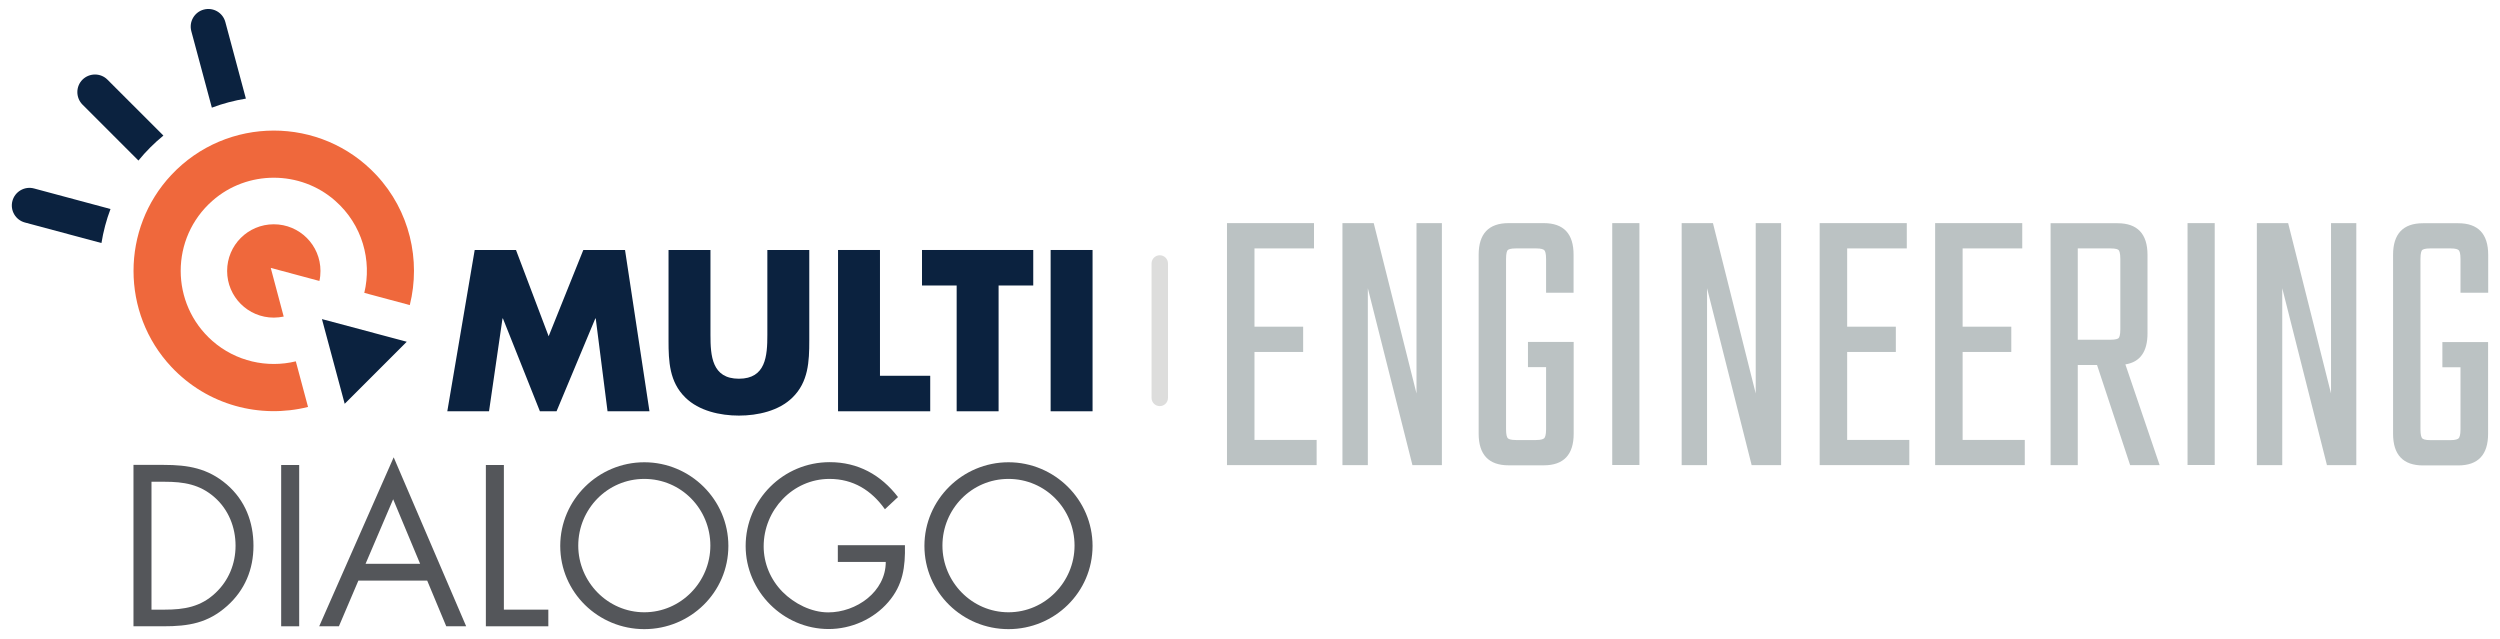
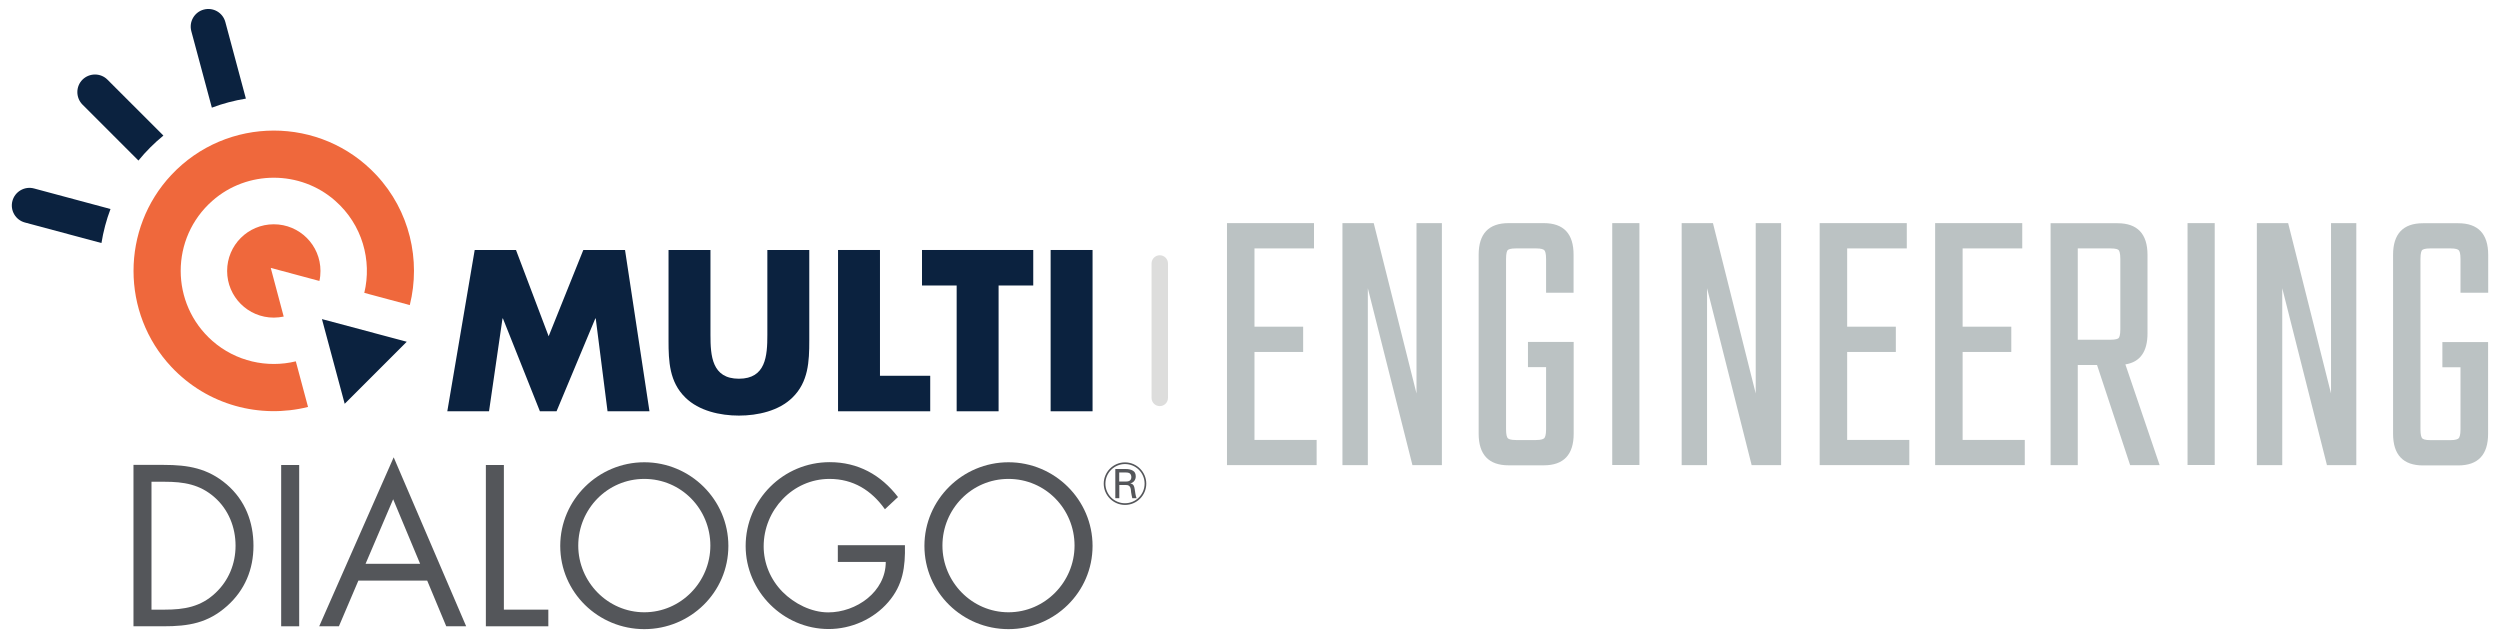
<svg xmlns="http://www.w3.org/2000/svg" version="1.1" id="Livello_1" x="0px" y="0px" viewBox="0 0 2373.1 605.7" style="enable-background:new 0 0 2373.1 605.7;" xml:space="preserve">
  <style type="text/css">
	.st0{fill-rule:evenodd;clip-rule:evenodd;fill:#54565A;}
- 	.st1{fill:#EF683C;}
- 	.st2{fill-rule:evenodd;clip-rule:evenodd;fill:#0B223F;}
- 	.st3{fill:#0B223F;}
- 	.st4{fill:#DDDDDC;}
- 	.st5{fill:#BBC2C3;}
- 	.st6{display:none;}
- 	.st7{display:inline;fill:#EF683C;}
- 	.st8{display:inline;fill-rule:evenodd;clip-rule:evenodd;fill:#0B223F;}
- 	.st9{display:inline;}
+ 	.st1{fill:#54565A;}
+ 	.st2{fill:#EF683C;}
+ 	.st3{fill-rule:evenodd;clip-rule:evenodd;fill:#0B223F;}
+ 	.st4{fill:#0B223F;}
+ 	.st5{fill:#DDDDDC;}
+ 	.st6{fill:#BBC2C3;}
+ 	.st7{display:none;}
+ 	.st8{display:inline;fill:#EF683C;}
+ 	.st9{display:inline;fill-rule:evenodd;clip-rule:evenodd;fill:#0B223F;}
+ 	.st10{display:inline;}
</style>
  <g>
    <path class="st0" d="M126.7,594.5h28.4c24,0,42.2-3,60.5-19.3c16.8-15,25-34.7,25-57.1c0-22.7-7.9-43.2-25.4-58.3   c-18.1-15.4-36.7-18.5-59.7-18.5h-28.8V594.5z M143.8,578.7V457.3h12.4c18.1,0,33.5,2.4,47.5,14.8c13.2,11.6,19.9,28.4,19.9,45.9   c0,17.1-6.5,33.1-19.1,44.9c-14,13.2-29.6,15.8-48.3,15.8H143.8z" />
    <rect x="266.9" y="441.4" class="st0" width="17.1" height="153.1" />
-     <path class="st0" d="M405.5,551.1l18.1,43.4h18.9l-68.8-160.4L303,594.5h18.7l18.5-43.4H405.5z M398.8,535.2H347l26.2-61.3   L398.8,535.2z" />
+     <path class="st0" d="M405.5,551.1l18.1,43.4h18.9l-68.8-160.4l-70.7,160.4h18.7l18.5-43.4H405.5z M398.8,535.2H347l26.2-61.3   L398.8,535.2z" />
    <polygon class="st0" points="478.3,441.4 461.2,441.4 461.2,594.5 520.5,594.5 520.5,578.7 478.3,578.7  " />
-     <path class="st0" d="M611.6,438.8c-43.7,0-79.8,35.5-79.8,79.4c0,44.1,36.1,79,79.8,79s79.8-34.9,79.8-79   C691.4,474.3,655.3,438.8,611.6,438.8 M611.6,454.6c35.1,0,62.7,28.6,62.7,63.3c0,34.5-28,63.3-62.7,63.3s-62.7-28.8-62.7-63.3   C548.9,483.3,576.5,454.6,611.6,454.6" />
-     <path class="st0" d="M795.3,517.6v15.8h45.5c0,28.4-28,47.9-54.6,47.9c-16,0-32.3-8.3-43.4-19.5c-11.4-11.6-17.9-27-17.9-43.2   c0-34.5,27.6-64,62.5-64c22.5,0,39.8,10.8,52.6,28.8l12.4-11.6c-16.2-21.1-38-33.1-64.8-33.1c-44.1,0-79.8,35.7-79.8,79.6   c0,43,35.7,78.8,78.8,78.8c21.3,0,42.6-9.3,56.6-25.6c14-16.2,16.2-33.3,15.8-54h-63.7V517.6z" />
-     <path class="st0" d="M957.3,438.8c-43.7,0-79.8,35.5-79.8,79.4c0,44.1,36.1,79,79.8,79c43.6,0,79.8-34.9,79.8-79   C1037.1,474.3,1001,438.8,957.3,438.8 M957.3,454.6c35.1,0,62.7,28.6,62.7,63.3c0,34.5-28,63.3-62.7,63.3s-62.7-28.8-62.7-63.3   C894.6,483.3,922.2,454.6,957.3,454.6" />
-     <path class="st1" d="M257,254.3l46.2,12.4c0.7-3.1,1-6.2,1-9.5c0-24.5-19.8-44.3-44.3-44.3s-44.3,19.8-44.3,44.3   s19.8,44.3,44.3,44.3c3.2,0,6.4-0.4,9.4-1L257,254.3z" />
-     <path class="st1" d="M280.8,343c-27.2,6.6-57,0.1-79.2-19.4c-40.1-35.3-40.1-97.7,0-133c33.1-29.2,83.5-29.2,116.6,0   c25.8,22.7,35,56.7,27.6,87.4l43.2,11.6c10.6-42.6,0-89.5-31.8-123.5c-52.6-56.2-141.9-56.2-194.6,0c-47.8,51-47.8,131.1,0,182.1   c34.4,36.7,84.5,49.4,129.8,38.1L280.8,343z" />
-     <polygon class="st2" points="305.6,302.9 386.1,324.4 327.2,383.3  " />
-     <path class="st3" d="M155.1,128.7L102,75.6c-6.5-6.5-17.1-6.5-23.7,0l0,0c-6.5,6.5-6.5,17.1,0,23.7l53.1,53.1   c3.5-4.3,7.2-8.4,11.2-12.4C146.7,135.9,150.8,132.2,155.1,128.7z" />
-     <path class="st3" d="M11.8,190.7L11.8,190.7c-2.4,8.9,2.9,18.1,11.8,20.5l72.7,19.5c1.8-11,4.6-21.8,8.6-32.3l-72.6-19.5   C23.4,176.5,14.2,181.8,11.8,190.7z" />
-     <path class="st3" d="M193.4,9.1L193.4,9.1c-8.9,2.4-14.2,11.6-11.8,20.5l19.5,72.6c10.5-4,21.4-6.8,32.3-8.6l-19.5-72.7   C211.5,12,202.4,6.7,193.4,9.1z" />
-     <path class="st2" d="M728.4,237.3v80.6c0,19.9-1.4,41.6-27,41.6s-27-21.7-27-41.6v-80.6h-39.8v86.1c0,19.7,0.8,39.2,16,54   c12.8,12.6,32.9,17.1,50.8,17.1c17.9,0,38-4.5,50.8-17.1c15.2-14.8,16-34.3,16-54v-86.1L728.4,237.3L728.4,237.3z" />
-     <polygon class="st2" points="835.3,237.3 795.5,237.3 795.5,390.4 883,390.4 883,356.7 835.3,356.7  " />
-     <polygon class="st2" points="947.9,271 980.8,271 980.8,237.3 875.2,237.3 875.2,271 908.1,271 908.1,390.4 947.9,390.4  " />
-     <rect x="997.3" y="237.3" class="st2" width="39.8" height="153.1" />
-     <polygon class="st2" points="424.6,390.4 464.2,390.4 477,302.3 477.4,302.3 512.5,390.4 528.3,390.4 565.1,302.3 565.5,302.3    576.7,390.4 616.5,390.4 593.3,237.3 553.7,237.3 520.8,319.2 489.8,237.3 450.6,237.3  " />
+     <path class="st0" d="M611.6,438.8c-43.7,0-79.8,35.5-79.8,79.4c0,44.1,36.1,79,79.8,79c43.7,0,79.8-34.9,79.8-79   C691.4,474.3,655.3,438.8,611.6,438.8 M611.6,454.6c35.1,0,62.7,28.6,62.7,63.3c0,34.5-28,63.3-62.7,63.3   c-34.7,0-62.7-28.8-62.7-63.3C548.9,483.3,576.5,454.6,611.6,454.6" />
+     <path class="st0" d="M795.3,517.6v15.8h45.5c0,28.4-28,47.9-54.6,47.9c-16,0-32.3-8.3-43.4-19.5c-11.4-11.6-17.9-27-17.9-43.2   c0-34.5,27.6-64,62.5-64c22.5,0,39.8,10.8,52.6,28.8l12.4-11.6c-16.2-21.1-38-33.1-64.8-33.1c-44.1,0-79.8,35.7-79.8,79.6   c0,43,35.7,78.8,78.8,78.8c21.3,0,42.6-9.3,56.6-25.6c14-16.2,16.2-33.3,15.8-54H795.3z" />
+     <path class="st0" d="M957.3,438.8c-43.7,0-79.8,35.5-79.8,79.4c0,44.1,36.1,79,79.8,79c43.6,0,79.8-34.9,79.8-79   C1037.1,474.3,1001,438.8,957.3,438.8 M957.3,454.6c35.1,0,62.7,28.6,62.7,63.3c0,34.5-28,63.3-62.7,63.3   c-34.7,0-62.7-28.8-62.7-63.3C894.6,483.3,922.2,454.6,957.3,454.6" />
+     <path class="st0" d="M1062.5,460.4v12.5h-3.8v-27.7h9.9c2.7,0,5,0.5,6.8,1.6c1.8,1,2.7,2.8,2.7,5.4c0,1.7-0.5,3.1-1.4,4.3   c-0.9,1.2-2.2,2-3.8,2.3c1.5,0.4,2.6,1,3.1,1.9c0.5,0.8,0.9,2,1.1,3.6c0.2,1.6,0.5,3.1,0.7,4.6c0.2,1.4,0.6,2.8,1.1,4h-4.1   c-0.2-0.8-0.4-1.8-0.6-2.8c-0.2-1-0.4-2-0.5-2.8c-0.1-0.8-0.2-1.9-0.3-3c-0.2-1.2-0.6-2-1.1-2.6c-0.5-0.6-1.1-0.9-1.7-1.1   c-0.6-0.2-1.4-0.2-2.5-0.2H1062.5z M1062.4,457.1h6.3c1.9,0,3.3-0.4,4.1-1.2c0.8-0.8,1.1-1.8,1.1-3.1s-0.4-2.3-1.1-3.1   c-0.7-0.8-2.1-1.2-4.1-1.2h-6.3V457.1z" />
+     <path class="st1" d="M1067.9,479.3c-11.1,0-20.2-9.1-20.2-20.2c0-11.1,9.1-20.2,20.2-20.2c11.1,0,20.2,9.1,20.2,20.2   C1088.1,470.2,1079.1,479.3,1067.9,479.3z M1067.9,440.5c-10.2,0-18.6,8.3-18.6,18.6c0,10.2,8.3,18.6,18.6,18.6   c10.2,0,18.6-8.3,18.6-18.6C1086.5,448.8,1078.2,440.5,1067.9,440.5z" />
+     <path class="st2" d="M257,254.3l46.2,12.4c0.7-3.1,1-6.2,1-9.5c0-24.5-19.8-44.3-44.3-44.3s-44.3,19.8-44.3,44.3   s19.8,44.3,44.3,44.3c3.2,0,6.4-0.4,9.4-1L257,254.3z" />
+     <path class="st2" d="M280.8,343c-27.2,6.6-57,0.1-79.2-19.4c-40.1-35.3-40.1-97.7,0-133c33.1-29.2,83.5-29.2,116.6,0   c25.8,22.7,35,56.7,27.6,87.4l43.2,11.6c10.6-42.6,0-89.5-31.8-123.5c-52.6-56.2-141.9-56.2-194.6,0c-47.8,51-47.8,131.1,0,182.1   c34.4,36.7,84.5,49.4,129.8,38.1L280.8,343z" />
+     <polygon class="st3" points="305.6,302.9 386.1,324.4 327.2,383.3  " />
+     <path class="st4" d="M155.1,128.7l-53.1-53.1c-6.5-6.5-17.1-6.5-23.7,0l0,0c-6.5,6.5-6.5,17.1,0,23.7l53.1,53.1   c3.5-4.3,7.2-8.4,11.2-12.4C146.7,135.9,150.8,132.2,155.1,128.7z" />
+     <path class="st4" d="M11.8,190.7L11.8,190.7c-2.4,8.9,2.9,18.1,11.8,20.5l72.7,19.5c1.8-11,4.6-21.8,8.6-32.3l-72.6-19.5   C23.4,176.5,14.2,181.8,11.8,190.7z" />
+     <path class="st4" d="M193.4,9.1L193.4,9.1c-8.9,2.4-14.2,11.6-11.8,20.5l19.5,72.6c10.5-4,21.4-6.8,32.3-8.6l-19.5-72.7   C211.5,12,202.4,6.7,193.4,9.1z" />
+     <path class="st3" d="M728.4,237.3v80.6c0,19.9-1.4,41.6-27,41.6c-25.6,0-27-21.7-27-41.6v-80.6h-39.8v86.1c0,19.7,0.8,39.2,16,54   c12.8,12.6,32.9,17.1,50.8,17.1c17.9,0,38-4.5,50.8-17.1c15.2-14.8,16-34.3,16-54v-86.1H728.4z" />
+     <polygon class="st3" points="835.3,237.3 795.5,237.3 795.5,390.4 883,390.4 883,356.7 835.3,356.7  " />
+     <polygon class="st3" points="947.9,271 980.8,271 980.8,237.3 875.2,237.3 875.2,271 908.1,271 908.1,390.4 947.9,390.4  " />
+     <rect x="997.3" y="237.3" class="st3" width="39.8" height="153.1" />
+     <polygon class="st3" points="424.6,390.4 464.2,390.4 477,302.3 477.4,302.3 512.5,390.4 528.3,390.4 565.1,302.3 565.5,302.3    576.7,390.4 616.5,390.4 593.3,237.3 553.7,237.3 520.8,319.2 489.8,237.3 450.6,237.3  " />
    <g>
-       <path class="st4" d="M1100.9,385.5c-4.3,0-7.8-3.5-7.8-7.8V250.1c0-4.3,3.5-7.8,7.8-7.8s7.8,3.5,7.8,7.8v127.6    C1108.7,382,1105.2,385.5,1100.9,385.5z" />
+       <path class="st5" d="M1100.9,385.5c-4.3,0-7.8-3.5-7.8-7.8V250.1c0-4.3,3.5-7.8,7.8-7.8c4.3,0,7.8,3.5,7.8,7.8v127.6    C1108.7,382,1105.2,385.5,1100.9,385.5z" />
    </g>
    <g>
-       <polygon class="st5" points="1190.8,334.1 1237,334.1 1237,310.1 1190.8,310.1 1190.8,235.8 1247.3,235.8 1247.3,211.8     1164.7,211.8 1164.7,441.5 1249.8,441.5 1249.8,417.6 1190.8,417.6   " />
-       <polygon class="st5" points="1344.6,373.5 1304,211.8 1274.3,211.8 1274.3,441.5 1298.4,441.5 1298.4,273.6 1340.5,440.6     1340.7,441.5 1368.7,441.5 1368.7,211.8 1344.6,211.8   " />
-       <path class="st5" d="M1465.4,211.8H1432c-18.9,0-28.4,10.1-28.4,30v169.9c0,19.9,9.6,30,28.4,30h33.4c18.9,0,28.4-10.1,28.4-30    v-87.1h-43.4v23.9h17.2v59.1c0,5.4-1,7.5-1.7,8.3c-0.8,0.8-2.8,1.8-7.8,1.8h-19c-5.3,0-7.2-1-7.9-1.8c-0.7-0.8-1.6-3-1.6-8.4    V245.9c0-6,1-7.9,1.6-8.5s2.4-1.6,7.9-1.6h19c5,0,7,0.9,7.8,1.7s1.7,2.8,1.7,8.5v31.9h26.1V242    C1493.8,221.9,1484.3,211.8,1465.4,211.8z" />
-       <rect x="1530.4" y="211.8" class="st5" width="25.8" height="229.6" />
-       <polygon class="st5" points="1666.6,373.5 1626,211.8 1596.3,211.8 1596.3,441.5 1620.4,441.5 1620.4,273.6 1662.5,440.6     1662.7,441.5 1690.7,441.5 1690.7,211.8 1666.6,211.8   " />
-       <polygon class="st5" points="1753.4,334.1 1799.6,334.1 1799.6,310.1 1753.4,310.1 1753.4,235.8 1810,235.8 1810,211.8     1727.3,211.8 1727.3,441.5 1812.4,441.5 1812.4,417.6 1753.4,417.6   " />
-       <polygon class="st5" points="1863,334.1 1909.2,334.1 1909.2,310.1 1863,310.1 1863,235.8 1919.6,235.8 1919.6,211.8     1836.9,211.8 1836.9,441.5 1922,441.5 1922,417.6 1863,417.6   " />
-       <path class="st5" d="M2038.5,316.4v-74.5c0-19.9-9.6-30-28.4-30h-63.6v229.6h25.8v-95h18.3l31.4,95h28l-32.5-95.6    C2031.5,343.7,2038.5,333.8,2038.5,316.4z M1972.3,235.8h30.9c5.6,0,7.4,1,7.9,1.6c0.6,0.6,1.6,2.6,1.6,8.5v66.5    c0,6-1,7.9-1.6,8.5c-0.7,0.7-2.7,1.6-7.9,1.6h-30.9V235.8z" />
-       <rect x="2076.5" y="211.8" class="st5" width="25.8" height="229.6" />
-       <polygon class="st5" points="2212.7,373.5 2172,211.8 2142.3,211.8 2142.3,441.5 2166.4,441.5 2166.4,273.6 2208.6,440.6     2208.8,441.5 2236.7,441.5 2236.7,211.8 2212.7,211.8   " />
-       <path class="st5" d="M2361.9,277.8v-35.9c0-19.9-9.6-30-28.4-30H2300c-18.9,0-28.4,10.1-28.4,30v169.9c0,19.9,9.6,30,28.4,30h33.4    c18.9,0,28.4-10.1,28.4-30v-87.1h-43.4v23.9h17.2v59.1c0,5.4-1,7.5-1.7,8.3c-0.8,0.8-2.8,1.8-7.8,1.8h-19c-5.3,0-7.2-1-7.9-1.8    s-1.6-3-1.6-8.4V245.9c0-6,1-7.9,1.6-8.5s2.4-1.6,7.9-1.6h19c5,0,7,0.9,7.8,1.7s1.7,2.8,1.7,8.5v31.9h26.3V277.8z" />
+       <polygon class="st6" points="1190.8,334.1 1237,334.1 1237,310.1 1190.8,310.1 1190.8,235.8 1247.3,235.8 1247.3,211.8     1164.7,211.8 1164.7,441.5 1249.8,441.5 1249.8,417.6 1190.8,417.6   " />
+       <polygon class="st6" points="1344.6,373.5 1304,211.8 1274.3,211.8 1274.3,441.5 1298.4,441.5 1298.4,273.6 1340.5,440.6     1340.7,441.5 1368.7,441.5 1368.7,211.8 1344.6,211.8   " />
+       <path class="st6" d="M1465.4,211.8H1432c-18.9,0-28.4,10.1-28.4,30v169.9c0,19.9,9.6,30,28.4,30h33.4c18.9,0,28.4-10.1,28.4-30    v-87.1h-43.4v23.9h17.2v59.1c0,5.4-1,7.5-1.7,8.3c-0.8,0.8-2.8,1.8-7.8,1.8h-19c-5.3,0-7.2-1-7.9-1.8c-0.7-0.8-1.6-3-1.6-8.4    V245.9c0-6,1-7.9,1.6-8.5c0.6-0.6,2.4-1.6,7.9-1.6h19c5,0,7,0.9,7.8,1.7c0.8,0.8,1.7,2.8,1.7,8.5v31.9h26.1v-35.9    C1493.8,221.9,1484.3,211.8,1465.4,211.8z" />
+       <rect x="1530.4" y="211.8" class="st6" width="25.8" height="229.6" />
+       <polygon class="st6" points="1666.6,373.5 1626,211.8 1596.3,211.8 1596.3,441.5 1620.4,441.5 1620.4,273.6 1662.5,440.6     1662.7,441.5 1690.7,441.5 1690.7,211.8 1666.6,211.8   " />
+       <polygon class="st6" points="1753.4,334.1 1799.6,334.1 1799.6,310.1 1753.4,310.1 1753.4,235.8 1810,235.8 1810,211.8     1727.3,211.8 1727.3,441.5 1812.4,441.5 1812.4,417.6 1753.4,417.6   " />
+       <polygon class="st6" points="1863,334.1 1909.2,334.1 1909.2,310.1 1863,310.1 1863,235.8 1919.6,235.8 1919.6,211.8     1836.9,211.8 1836.9,441.5 1922,441.5 1922,417.6 1863,417.6   " />
+       <path class="st6" d="M2038.5,316.4v-74.5c0-19.9-9.6-30-28.4-30h-63.6v229.6h25.8v-95h18.3l31.4,95h28l-32.5-95.6    C2031.5,343.7,2038.5,333.8,2038.5,316.4z M1972.3,235.8h30.9c5.6,0,7.4,1,7.9,1.6c0.6,0.6,1.6,2.6,1.6,8.5v66.5    c0,6-1,7.9-1.6,8.5c-0.7,0.7-2.7,1.6-7.9,1.6h-30.9V235.8z" />
+       <rect x="2076.5" y="211.8" class="st6" width="25.8" height="229.6" />
+       <polygon class="st6" points="2212.7,373.5 2172,211.8 2142.3,211.8 2142.3,441.5 2166.4,441.5 2166.4,273.6 2208.6,440.6     2208.8,441.5 2236.7,441.5 2236.7,211.8 2212.7,211.8   " />
+       <path class="st6" d="M2361.9,277.8v-35.9c0-19.9-9.6-30-28.4-30H2300c-18.9,0-28.4,10.1-28.4,30v169.9c0,19.9,9.6,30,28.4,30h33.4    c18.9,0,28.4-10.1,28.4-30v-87.1h-43.4v23.9h17.2v59.1c0,5.4-1,7.5-1.7,8.3c-0.8,0.8-2.8,1.8-7.8,1.8h-19c-5.3,0-7.2-1-7.9-1.8    c-0.7-0.8-1.6-3-1.6-8.4V245.9c0-6,1-7.9,1.6-8.5c0.6-0.6,2.4-1.6,7.9-1.6h19c5,0,7,0.9,7.8,1.7c0.8,0.8,1.7,2.8,1.7,8.5v31.9    H2361.9z" />
    </g>
  </g>
-   <g class="st6">
-     <path class="st7" d="M1251.5,454.1c-36.2,8.7-75.7,0.1-105.1-25.7c-53.2-46.8-53.2-129.7,0-176.5c44-38.7,110.8-38.7,154.8,0   c34.3,30.2,46.5,75.2,36.6,116l57.4,15.4c14.1-56.6,0-118.9-42.3-164c-69.9-74.6-188.5-74.6-258.4,0c-63.4,67.7-63.4,174.1,0,241.8   c45.7,48.8,112.2,65.6,172.3,50.6L1251.5,454.1z" />
-     <path class="st7" d="M1220,336.3l61.3,16.4c0.9-4.1,1.4-8.3,1.4-12.6c0-32.5-26.3-58.8-58.8-58.8s-58.8,26.3-58.8,58.8   s26.3,58.8,58.8,58.8c4.3,0,8.5-0.5,12.5-1.4L1220,336.3z" />
-     <polygon class="st8" points="1284.5,400.8 1391.3,429.4 1313.1,507.6  " />
-     <g class="st9">
-       <path class="st3" d="M1084.6,169.5L1014,98.9c-8.7-8.7-22.7-8.7-31.4,0l0,0c-8.7,8.7-8.7,22.7,0,31.4l70.6,70.6    c4.6-5.7,9.6-11.2,14.9-16.5C1073.5,179.1,1079,174.1,1084.6,169.5z" />
-       <path class="st3" d="M894.4,251.8L894.4,251.8c-3.2,11.9,3.9,24,15.7,27.2l96.5,25.9c2.3-14.6,6.1-29,11.4-42.9l-96.4-25.8    C909.8,232.9,897.6,240,894.4,251.8z" />
-       <path class="st3" d="M1135.5,10.7L1135.5,10.7c-11.9,3.2-18.9,15.4-15.7,27.2l25.8,96.4c14-5.3,28.4-9.1,42.9-11.4l-25.9-96.5    C1159.6,14.5,1147.4,7.5,1135.5,10.7z" />
+   <g class="st7">
+     <path class="st8" d="M1251.5,454.1c-36.2,8.7-75.7,0.1-105.1-25.7c-53.2-46.8-53.2-129.7,0-176.5c44-38.7,110.8-38.7,154.8,0   c34.3,30.2,46.5,75.2,36.6,116l57.4,15.4c14.1-56.6,0-118.9-42.3-164c-69.9-74.6-188.5-74.6-258.4,0c-63.4,67.7-63.4,174.1,0,241.8   c45.7,48.8,112.2,65.6,172.3,50.6L1251.5,454.1z" />
+     <path class="st8" d="M1220,336.3l61.3,16.4c0.9-4.1,1.4-8.3,1.4-12.6c0-32.5-26.3-58.8-58.8-58.8c-32.5,0-58.8,26.3-58.8,58.8   c0,32.5,26.3,58.8,58.8,58.8c4.3,0,8.5-0.5,12.5-1.4L1220,336.3z" />
+     <polygon class="st9" points="1284.5,400.8 1391.3,429.4 1313.1,507.6  " />
+     <g class="st10">
+       <path class="st4" d="M1084.6,169.5l-70.6-70.6c-8.7-8.7-22.7-8.7-31.4,0l0,0c-8.7,8.7-8.7,22.7,0,31.4l70.6,70.6    c4.6-5.7,9.6-11.2,14.9-16.5C1073.5,179.1,1079,174.1,1084.6,169.5z" />
+       <path class="st4" d="M894.4,251.8L894.4,251.8c-3.2,11.9,3.9,24,15.7,27.2l96.5,25.9c2.3-14.6,6.1-29,11.4-42.9l-96.4-25.8    C909.8,232.9,897.6,240,894.4,251.8z" />
+       <path class="st4" d="M1135.5,10.7L1135.5,10.7c-11.9,3.2-18.9,15.4-15.7,27.2l25.8,96.4c14-5.3,28.4-9.1,42.9-11.4l-25.9-96.5    C1159.6,14.5,1147.4,7.5,1135.5,10.7z" />
    </g>
  </g>
</svg>
